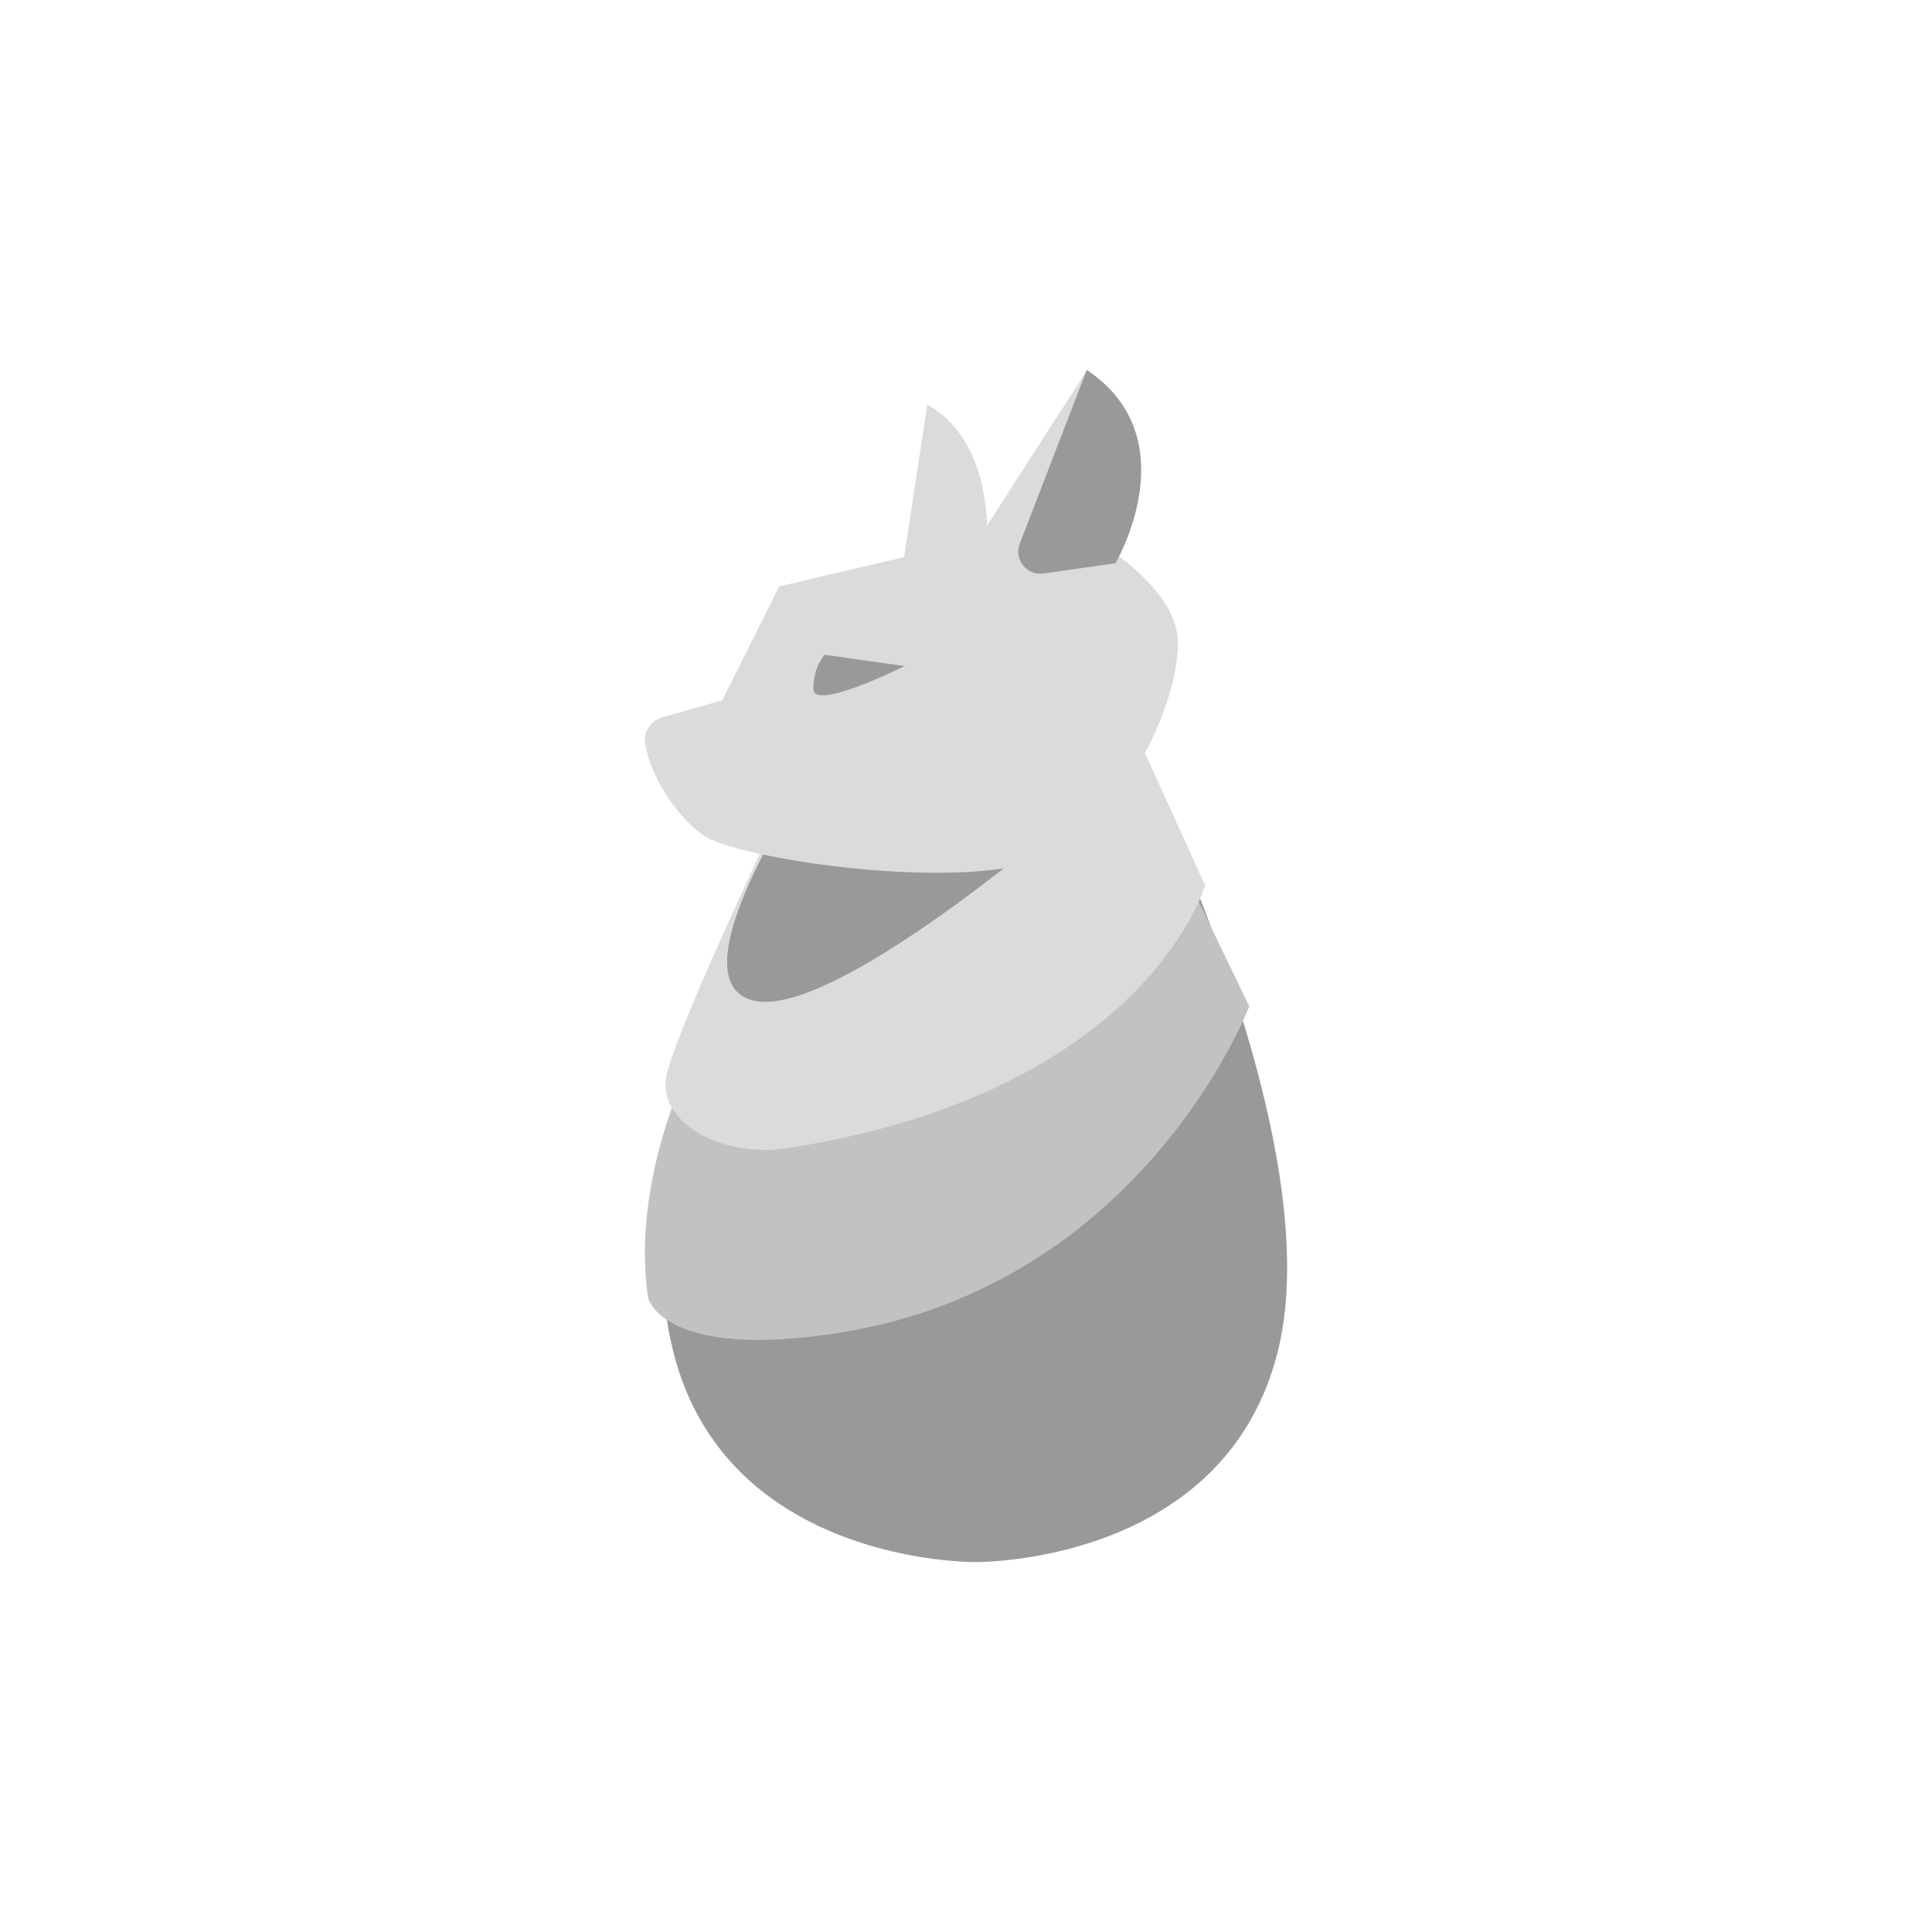
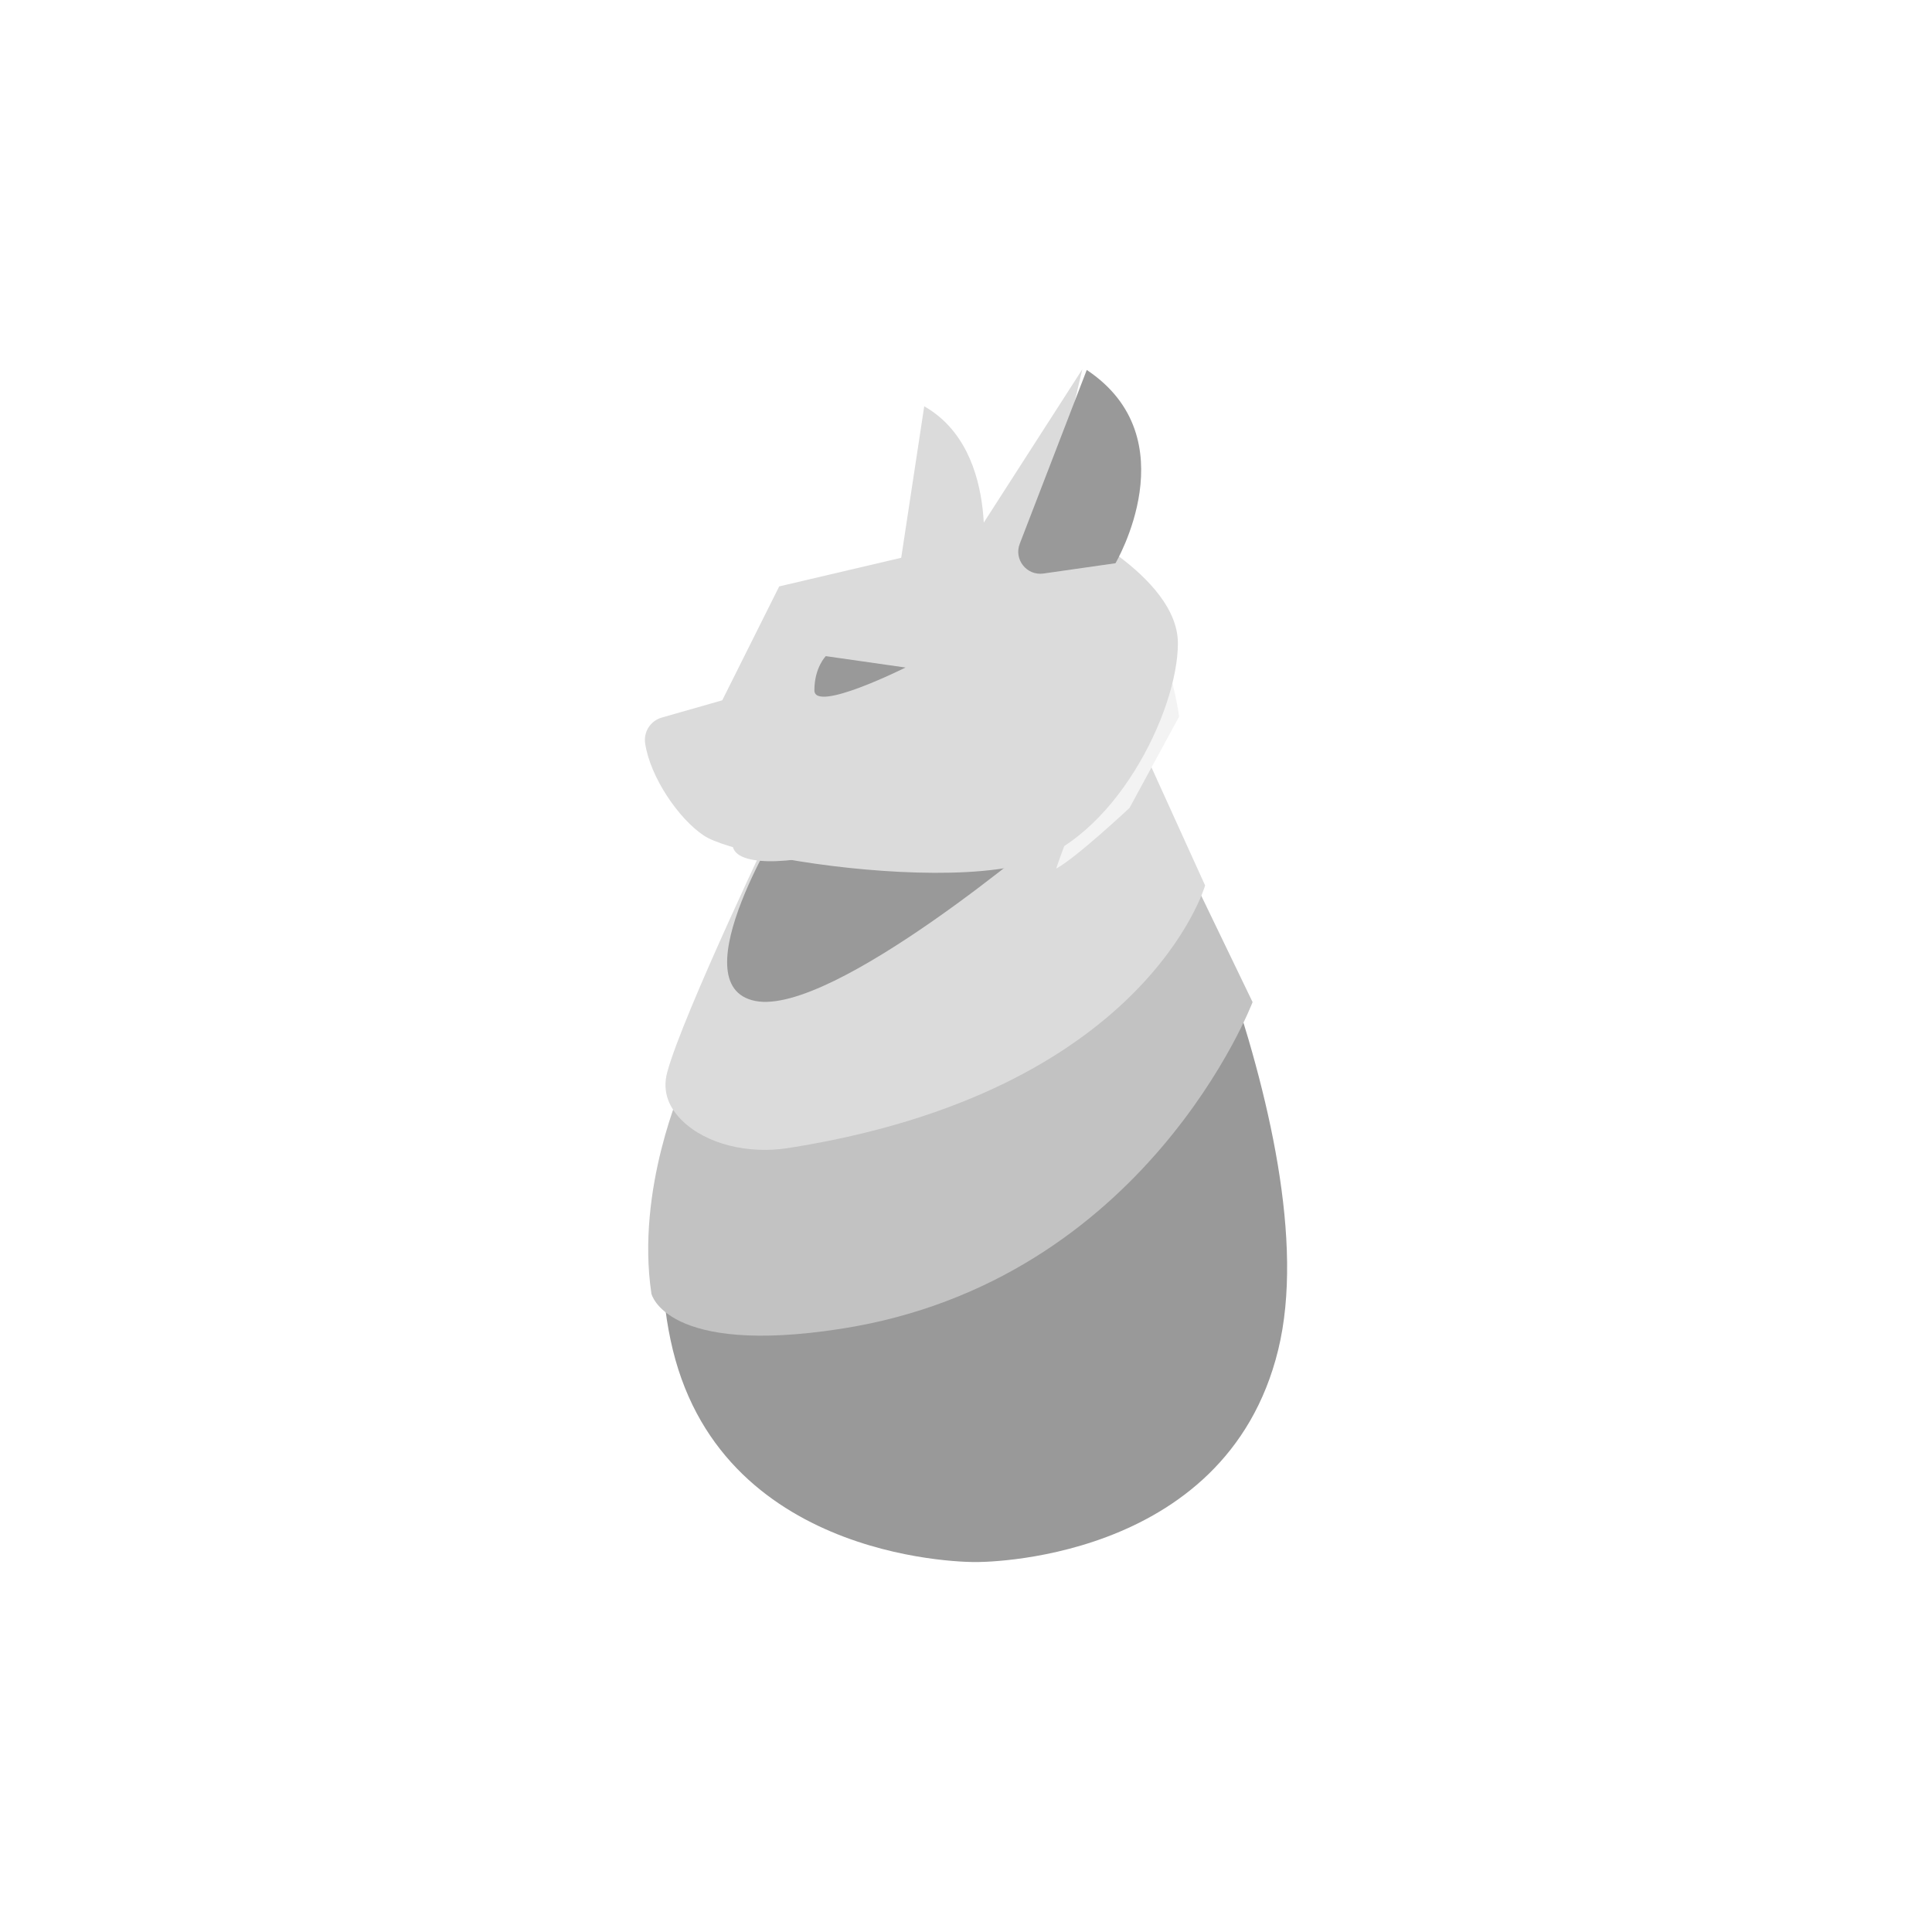
- <svg xmlns="http://www.w3.org/2000/svg" id="ee7aqn80xyz1" viewBox="0 0 140 140" shape-rendering="geometricPrecision" text-rendering="geometricPrecision">
-   <g id="ee7aqn80xyz2">
-     <g id="ee7aqn80xyz3" transform="matrix(1 0 0 1 44.69 53.869)">
-       <g id="ee7aqn80xyz4" transform="matrix(1 0 0 1 25.999 29.906)">
-         <path id="ee7aqn80xyz5" d="M11.443,-29.656C11.443,-29.656,-0.001,-22.373,-0.001,-22.373C-0.001,-22.373,-14.305,-22.373,-14.305,-22.373C-14.305,-22.373,-25.749,-1.573,-21.934,14.042C-18.119,29.657,-0.001,29.417,-0.001,29.417C-0.001,29.417,18.12,29.657,21.934,14.042C25.75,-1.573,11.443,-29.656,11.443,-29.656Z" fill="rgb(153,153,153)" stroke="none" stroke-width="1" />
+ <svg xmlns="http://www.w3.org/2000/svg" id="evdhpkhlshno1" viewBox="0 0 140 140" shape-rendering="geometricPrecision" text-rendering="geometricPrecision">
+   <defs>
+     <clipPath id="evdhpkhlshno2">
+       <rect id="evdhpkhlshno3" width="140" height="140" rx="0" ry="0" fill="rgb(0,0,0)" stroke="none" stroke-width="1" />
+     </clipPath>
+   </defs>
+   <g id="evdhpkhlshno4" clip-path="url(#evdhpkhlshno2)">
+     <g id="evdhpkhlshno5" transform="matrix(1 0 0 1 44.69 53.869)">
+       <g id="evdhpkhlshno6" transform="matrix(1 0 0 1 25.999 29.906)">
+         <path id="evdhpkhlshno7" d="M11.443,-29.656C11.443,-29.656,-0.001,-22.373,-0.001,-22.373C-0.001,-22.373,-14.305,-22.373,-14.305,-22.373C-14.305,-22.373,-25.749,-1.573,-21.934,14.042C-18.119,29.657,-0.001,29.417,-0.001,29.417C-0.001,29.417,18.12,29.657,21.934,14.042C25.75,-1.573,11.443,-29.656,11.443,-29.656Z" fill="rgb(153,153,153)" stroke="none" stroke-width="1" />
      </g>
    </g>
-     <g id="ee7aqn80xyz6" display="none" transform="matrix(1 0 0 1 70 70)" opacity="0.054">
-       <g id="ee7aqn80xyz7">
-         <path id="ee7aqn80xyz8" d="M11.875,13.375C13.799,7.508,-2.5,22.25,-2.5,22.25C-2.5,22.25,-10.75,43.25,3.125,43.875C16.473,44.476,12.307,37.083,25.125,36.625C32.125,36.375,50.25,49,50.75,38.75C51.169,30.151,-3.375,59.875,11.875,13.375Z" fill="rgb(166,166,166)" stroke="none" stroke-width="1" />
+     <g id="evdhpkhlshno8" transform="matrix(1 0 0 1 70 70)" opacity="0.054">
+       <g id="evdhpkhlshno9">
+         <path id="evdhpkhlshno10" d="M11.875,13.375C13.799,7.508,-2.5,22.25,-2.5,22.25C-2.5,22.25,-10.75,43.25,3.125,43.875C16.473,44.476,12.307,37.083,25.125,36.625C32.125,36.375,50.25,49,50.75,38.75C51.169,30.151,-3.375,59.875,11.875,13.375Z" transform="matrix(1 0 0 1 -18.09444 -1.164105)" fill="rgb(255,255,255)" fill-opacity="0" stroke="none" stroke-width="1" />
      </g>
    </g>
-     <g id="ee7aqn80xyz9" transform="matrix(1 0 0 1 45.80901 62.69099)">
-       <g id="ee7aqn80xyz10" transform="matrix(1 0 0 1 22.604 17.913)">
-         <path id="ee7aqn80xyz11" d="M-21.208,13.146C-21.208,13.146,-20.16,17.663,-7.451,15.682C14.68,12.232,22.354,-7.988,22.354,-7.988C22.354,-7.988,17.687,-17.663,17.687,-17.663C17.687,-17.663,-18.915,-2.07,-18.915,-2.07C-18.915,-2.07,-22.354,5.538,-21.208,13.146Z" transform="matrix(1 0 0 1 -0.2397955 0.3070672)" fill="rgb(194,194,194)" stroke="none" stroke-width="1" />
+     <g id="evdhpkhlshno11" transform="matrix(1 0 0 1 45.809 62.691)">
+       <g id="evdhpkhlshno12" transform="matrix(1 0 0 1 22.604 17.913)">
+         <path id="evdhpkhlshno13" d="M-21.208,13.146C-21.208,13.146,-20.16,17.663,-7.451,15.682C14.68,12.232,22.354,-7.988,22.354,-7.988C22.354,-7.988,17.687,-17.663,17.687,-17.663C17.687,-17.663,-18.915,-2.07,-18.915,-2.07C-18.915,-2.07,-22.354,5.538,-21.208,13.146Z" fill="rgb(194,194,194)" stroke="none" stroke-width="1" />
      </g>
    </g>
-     <g id="ee7aqn80xyz12" display="none" transform="matrix(0.9538876 0.08317424 -0.08317424 0.9538876 71.05193 71.52619)">
-       <g id="ee7aqn80xyz13">
-         <path id="ee7aqn80xyz14" d="M13.625,-11.125C13.625,-11.125,14.293,-6.439,14.293,-6.439C14.293,-6.439,9.865,5.887,9.865,5.887C9.865,5.887,4.792,20.004,4.792,20.004C4.792,20.004,10.777,19.494,19.347,-1.046C20.207,-3.1,14.75,-9.25,14.75,-9.25C14.75,-9.25,13.625,-11.125,13.625,-11.125Z" fill="rgb(219,219,219)" stroke="none" stroke-width="1" />
+     <g id="evdhpkhlshno14" transform="matrix(0.943423 0.119955 -0.119955 0.943423 71.5109 71.7898)">
+       <g id="evdhpkhlshno15">
+         <path id="evdhpkhlshno16" d="M15.736,-8.04C15.736,-8.04,16.461,-6.879,16.461,-6.879C16.461,-6.879,12.824,4.256,12.824,4.256C12.824,4.256,8.657,17.009,8.657,17.009C8.657,17.009,12.163,16.029,19.347,-1.046C20.204,-3.101,16.804,-6.556,16.804,-6.556C16.804,-6.556,15.736,-8.04,15.736,-8.04Z" transform="matrix(1 0 0 1 -28.72087 10.66296)" fill="rgb(219,219,219)" fill-opacity="0" stroke="none" stroke-width="1" />
      </g>
    </g>
-     <g id="ee7aqn80xyz15" transform="matrix(1 0 0 1 47.701 49.611)">
-       <g id="ee7aqn80xyz16" transform="matrix(1 0 0 1 19.938 17.139)">
-         <path id="ee7aqn80xyz17" d="M19.688,-2.587C19.688,-2.587,15.397,12.395,-10.556,16.447C-13.388,16.889,-16.424,16.177,-18.18,14.48C-19.106,13.587,-19.688,12.418,-19.287,10.938C-18.14,6.712,-11.262,-7.659,-11.262,-7.659C-11.262,-7.659,13.192,-16.889,13.192,-16.889C13.192,-16.889,19.688,-2.587,19.688,-2.587Z" fill="rgb(219,219,219)" stroke="none" stroke-width="1" />
+     <g id="evdhpkhlshno17" transform="matrix(1 0 0 1 47.701 49.611)">
+       <g id="evdhpkhlshno18" transform="matrix(1 0 0 1 19.938 17.139)">
+         <path id="evdhpkhlshno19" d="M19.688,-2.587C19.688,-2.587,15.397,12.395,-10.556,16.447C-13.388,16.889,-16.424,16.177,-18.18,14.48C-19.106,13.587,-19.688,12.418,-19.287,10.938C-18.14,6.712,-11.262,-7.659,-11.262,-7.659C-11.262,-7.659,13.192,-16.889,13.192,-16.889C13.192,-16.889,19.688,-2.587,19.688,-2.587Z" fill="rgb(219,219,219)" stroke="none" stroke-width="1" />
      </g>
    </g>
-     <g id="ee7aqn80xyz18" display="none" transform="matrix(0.9615139 -0.1198514 0.1198514 0.9615139 69.16418 72.50723)">
-       <g id="ee7aqn80xyz19">
-         <path id="ee7aqn80xyz20" d="M18.058,-24.246C18.058,-24.246,16.98,-25.134,16.98,-25.134C16.98,-25.134,8.219,-7.927,8.469,-8.177C10.08,-8.854,14.325,-12.061,14.325,-12.061C14.325,-12.061,18.688,-18.383,18.688,-18.383C18.688,-18.383,18.625,-21.028,17.871,-23.925C17.924,-24.171,18.058,-24.246,18.058,-24.246Z" fill="rgb(243,243,243)" stroke="none" stroke-width="1" />
+     <g id="evdhpkhlshno20" transform="matrix(0.974536 -0.10419 0.10419 0.974536 69.2685 71.7934)">
+       <g id="evdhpkhlshno21">
+         <path id="evdhpkhlshno22" d="M18.058,-24.246C18.058,-24.246,16.98,-25.134,16.98,-25.134C16.98,-25.134,8.219,-7.927,8.469,-8.177C10.08,-8.854,14.325,-12.061,14.325,-12.061C14.325,-12.061,18.688,-18.383,18.688,-18.383C18.688,-18.383,18.625,-21.028,17.871,-23.925C17.924,-24.171,18.058,-24.246,18.058,-24.246Z" transform="matrix(1 0 0 1 -0.122533 -0.01762601)" fill="rgb(243,243,243)" stroke="none" stroke-width="1" />
      </g>
    </g>
-     <g id="ee7aqn80xyz21" transform="matrix(1 0 0 1 47.701 49.611)">
-       <g id="ee7aqn80xyz22" transform="matrix(1 0 0 1 14.943 16.702)">
-         <path id="ee7aqn80xyz23" d="M-5.654,-7.351C-5.654,-7.351,-13.572,5.089,-7.917,6.22C-2.262,7.351,13.572,-6.22,13.572,-6.22C13.572,-6.22,-5.654,-7.351,-5.654,-7.351Z" fill="rgb(153,153,153)" stroke="none" stroke-width="1" />
+     <g id="evdhpkhlshno23" transform="matrix(1 0 0 1 47.701 49.611)">
+       <g id="evdhpkhlshno24" transform="matrix(1 0 0 1 14.943 16.702)">
+         <path id="evdhpkhlshno25" d="M-5.654,-7.351C-5.654,-7.351,-13.572,5.089,-7.917,6.22C-2.262,7.351,13.572,-6.22,13.572,-6.22C13.572,-6.22,-5.654,-7.351,-5.654,-7.351Z" fill="rgb(153,153,153)" stroke="none" stroke-width="1" />
+         <path id="evdhpkhlshno26" d="M-5.654,-7.351C-5.654,-7.351,-13.572,-1.836,-7.917,-1.334C-2.262,-0.833,13.572,-6.85,13.572,-6.85C13.572,-6.85,-5.654,-7.351,-5.654,-7.351Z" transform="matrix(1 0 0 1 0.3896905 -2.59996)" fill="rgb(219,219,219)" stroke="none" stroke-width="1" />
      </g>
    </g>
-     <g id="ee7aqn80xyz24" transform="matrix(1 0 0 1 65.295 29.05899)">
-       <g id="ee7aqn80xyz25" transform="matrix(1 0 0 1 3.964 6.441)">
-         <path id="ee7aqn80xyz26" d="M-2.064,-6.191C-2.064,-6.191,-4.499,9.836,-4.499,9.836C-4.499,9.836,2.064,6.191,2.064,6.191C2.064,6.191,3.714,-2.889,-2.064,-6.191Z" fill="rgb(219,219,219)" stroke="none" stroke-width="1" />
+     <g id="evdhpkhlshno27" transform="matrix(1 0 0 1 65.295 29.059)">
+       <g id="evdhpkhlshno28" transform="matrix(1 0 0 1 3.964 6.441)">
+         <path id="evdhpkhlshno29" d="M-2.064,-6.191C-2.064,-6.191,-4.499,9.836,-4.499,9.836C-4.499,9.836,2.064,6.191,2.064,6.191C2.064,6.191,3.714,-2.889,-2.064,-6.191Z" transform="matrix(1 0 0 1 -0.2217858 0.1318244)" fill="rgb(219,219,219)" stroke="none" stroke-width="1" />
      </g>
    </g>
-     <g id="ee7aqn80xyz27" transform="matrix(1 0 0 1 46.375 37.47199)">
-       <g id="ee7aqn80xyz28" transform="matrix(1 0 0 1 19.615 13.539)">
-         <path id="ee7aqn80xyz29" d="M10.803,-13.288C10.803,-13.288,-9.526,-8.518,-9.526,-8.518C-9.526,-8.518,-13.653,-0.264,-13.653,-0.264C-13.653,-0.264,-18.034,0.986,-18.034,0.986C-18.849,1.219,-19.365,2.016,-19.24,2.855C-18.876,5.305,-16.812,8.32,-14.994,9.533C-14.255,10.026,-12.486,10.558,-10.193,11.02C-4.803,12.105,3.486,12.795,8.118,11.637C14.722,9.986,19.365,0.56,19.365,-4.393C19.365,-9.345,10.803,-13.288,10.803,-13.288Z" fill="rgb(219,219,219)" stroke="none" stroke-width="1" />
+     <g id="evdhpkhlshno30" transform="matrix(1 0 0 1 46.375 37.472)">
+       <g id="evdhpkhlshno31" transform="matrix(1 0 0 1 19.615 13.539)">
+         <path id="evdhpkhlshno32" d="M10.803,-13.288C10.803,-13.288,-9.526,-8.518,-9.526,-8.518C-9.526,-8.518,-13.653,-0.264,-13.653,-0.264C-13.653,-0.264,-18.034,0.986,-18.034,0.986C-18.849,1.219,-19.365,2.016,-19.24,2.855C-18.876,5.305,-16.812,8.32,-14.994,9.533C-14.255,10.026,-12.486,10.558,-10.193,11.02C-4.803,12.105,3.486,12.795,8.118,11.637C14.722,9.986,19.365,0.56,19.365,-4.393C19.365,-9.345,10.803,-13.288,10.803,-13.288Z" fill="rgb(219,219,219)" stroke="none" stroke-width="1" />
      </g>
-       <g id="ee7aqn80xyz30" transform="matrix(1 0 0 1 15.867 12.036)">
-         <path id="ee7aqn80xyz31" d="M3.302,-1.239C3.302,-1.239,-2.476,-2.064,-2.476,-2.064C-2.476,-2.064,-3.302,-1.238,-3.302,0.413C-3.302,2.064,3.302,-1.239,3.302,-1.239Z" fill="rgb(153,153,153)" stroke="none" stroke-width="1" />
+       <g id="evdhpkhlshno33" transform="matrix(1 0 0 1 15.867 12.036)">
+         <path id="evdhpkhlshno34" d="M3.302,-1.239C3.302,-1.239,-2.476,-2.064,-2.476,-2.064C-2.476,-2.064,-3.302,-1.238,-3.302,0.413C-3.302,2.064,3.302,-1.239,3.302,-1.239Z" transform="matrix(1 0 0 1 0.073392 0.1023587)" fill="rgb(153,153,153)" stroke="none" stroke-width="1" />
      </g>
    </g>
-     <g id="ee7aqn80xyz32" transform="matrix(1 0 0 1 69.597 26.55799)">
-       <g id="ee7aqn80xyz33" transform="matrix(1 0 0 1 4.715 8.684)">
-         <path id="ee7aqn80xyz34" d="M4.465,-8.434C4.465,-8.434,-4.465,5.458,-4.465,5.458C-4.465,5.458,0.496,8.434,0.496,8.434C0.496,8.434,4.465,-8.434,4.465,-8.434Z" fill="rgb(219,219,219)" stroke="none" stroke-width="1" />
+     <g id="evdhpkhlshno35" transform="matrix(1 0 0 1 69.597 26.558)">
+       <g id="evdhpkhlshno36" transform="matrix(1 0 0 1 4.715 8.684)">
+         <path id="evdhpkhlshno37" d="M4.465,-8.434C4.465,-8.434,-4.465,5.458,-4.465,5.458C-4.465,5.458,0.496,8.434,0.496,8.434C0.496,8.434,4.465,-8.434,4.465,-8.434Z" transform="matrix(1 0 0 1 -0.3490758 -0.04632048)" fill="rgb(219,219,219)" stroke="none" stroke-width="1" />
      </g>
-       <g id="ee7aqn80xyz35" transform="matrix(1 0 0 1 10.221 7.712)">
-         <path id="ee7aqn80xyz36" d="M-1.067,-7.462C-1.067,-7.462,-5.923,5.134,-5.923,5.134C-6.363,6.272,-5.415,7.462,-4.208,7.29C-4.208,7.29,1.013,6.544,1.013,6.544C1.013,6.544,6.363,-2.509,-1.067,-7.462Z" fill="rgb(153,153,153)" stroke="none" stroke-width="1" />
+       <g id="evdhpkhlshno38" transform="matrix(1 0 0 1 10.221 7.712)">
+         <path id="evdhpkhlshno39" d="M-1.067,-7.462C-1.067,-7.462,-5.923,5.134,-5.923,5.134C-6.363,6.272,-5.415,7.462,-4.208,7.29C-4.208,7.29,1.013,6.544,1.013,6.544C1.013,6.544,6.363,-2.509,-1.067,-7.462Z" fill="rgb(153,153,153)" stroke="none" stroke-width="1" />
      </g>
    </g>
-     <g id="ee7aqn80xyz37" display="none" transform="matrix(0.876838 -0.01835183 0.01835183 0.876838 74.08923 74.11371)">
-       <g id="ee7aqn80xyz38">
-         <path id="ee7aqn80xyz39" d="M-22.488,-19.702C-23.037,-19.543,-23.577,-19.442,-24.008,-19.344C-25.541,-18.701,-26.471,-19.152,-27.045,-19.341C-27.714,-19.54,-27.864,-19.822,-27.864,-19.822C-27.864,-19.822,-27.275,-18.837,-25.492,-18.353C-23.843,-17.899,-22.385,-18.76,-22.385,-18.76C-22.385,-18.76,-22.488,-19.514,-22.488,-19.702Z" fill="rgb(182,112,112)" stroke="none" stroke-width="1" />
+     <g id="evdhpkhlshno40" transform="matrix(0.876838 -0.018352 0.018352 0.876838 74.0892 74.1137)">
+       <g id="evdhpkhlshno41">
+         <path id="evdhpkhlshno42" d="M-22.492,-19.703C-23.041,-19.545,-23.58,-19.443,-24.011,-19.345C-25.545,-18.706,-26.476,-19.153,-27.049,-19.342C-27.717,-19.542,-27.867,-19.823,-27.867,-19.823C-27.867,-19.823,-27.28,-18.844,-25.496,-18.361C-23.848,-17.907,-22.39,-18.768,-22.39,-18.768C-22.39,-18.768,-22.492,-19.515,-22.492,-19.703Z" transform="matrix(1 0 0 1 -0.03068728 -0.06887399)" fill="rgb(224,15,15)" fill-opacity="0" stroke="none" stroke-width="1" />
      </g>
    </g>
-     <g id="ee7aqn80xyz40" display="none" transform="matrix(-0.7064974 0.04662944 -0.04662944 -0.7064974 130.7573 39.16535)" opacity="0.207">
-       <g id="ee7aqn80xyz41">
-         <path id="ee7aqn80xyz42" d="M59.625,-53.375C59.625,-53.375,59.993,-47.982,61.614,-46.098C63.076,-44.399,68.875,-44.25,68.875,-44.25C68.875,-44.25,63.461,-43.13,61.941,-41.695C60.461,-40.297,60.25,-34.75,60.25,-34.75C60.25,-34.75,60.019,-40.208,58.091,-41.624C55.936,-43.208,50.625,-43.75,50.625,-43.75C50.625,-43.75,55.304,-43.499,57.634,-45.489C59.783,-47.325,59.625,-53.375,59.625,-53.375Z" fill="rgb(255,255,255)" stroke="none" stroke-width="1" />
-       </g>
+     <g id="evdhpkhlshno43" transform="matrix(-0.70648 0.046691 -0.046691 -0.70648 130.753 39.1638)" opacity="0.207">
+       <g id="evdhpkhlshno44" />
    </g>
  </g>
</svg>
